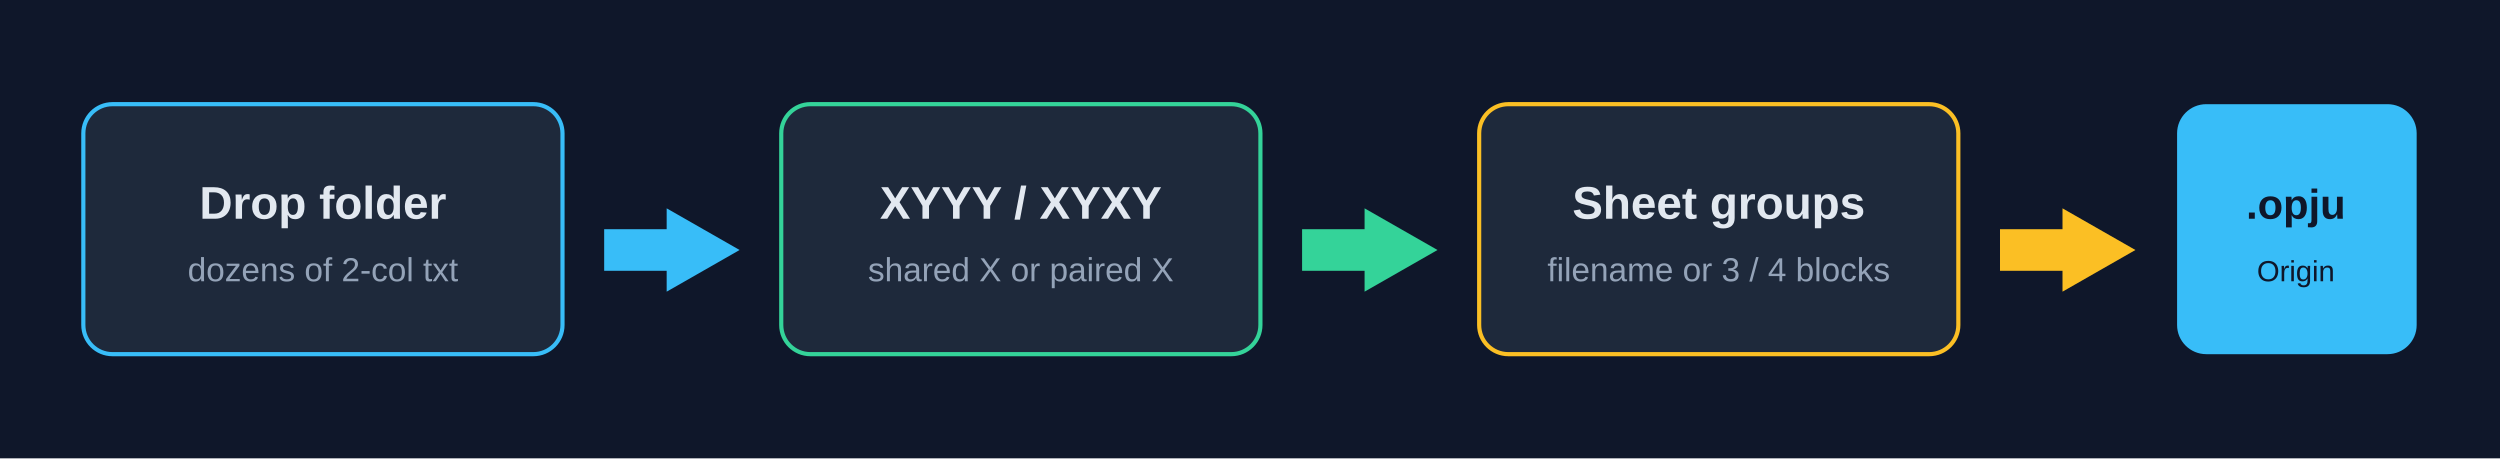
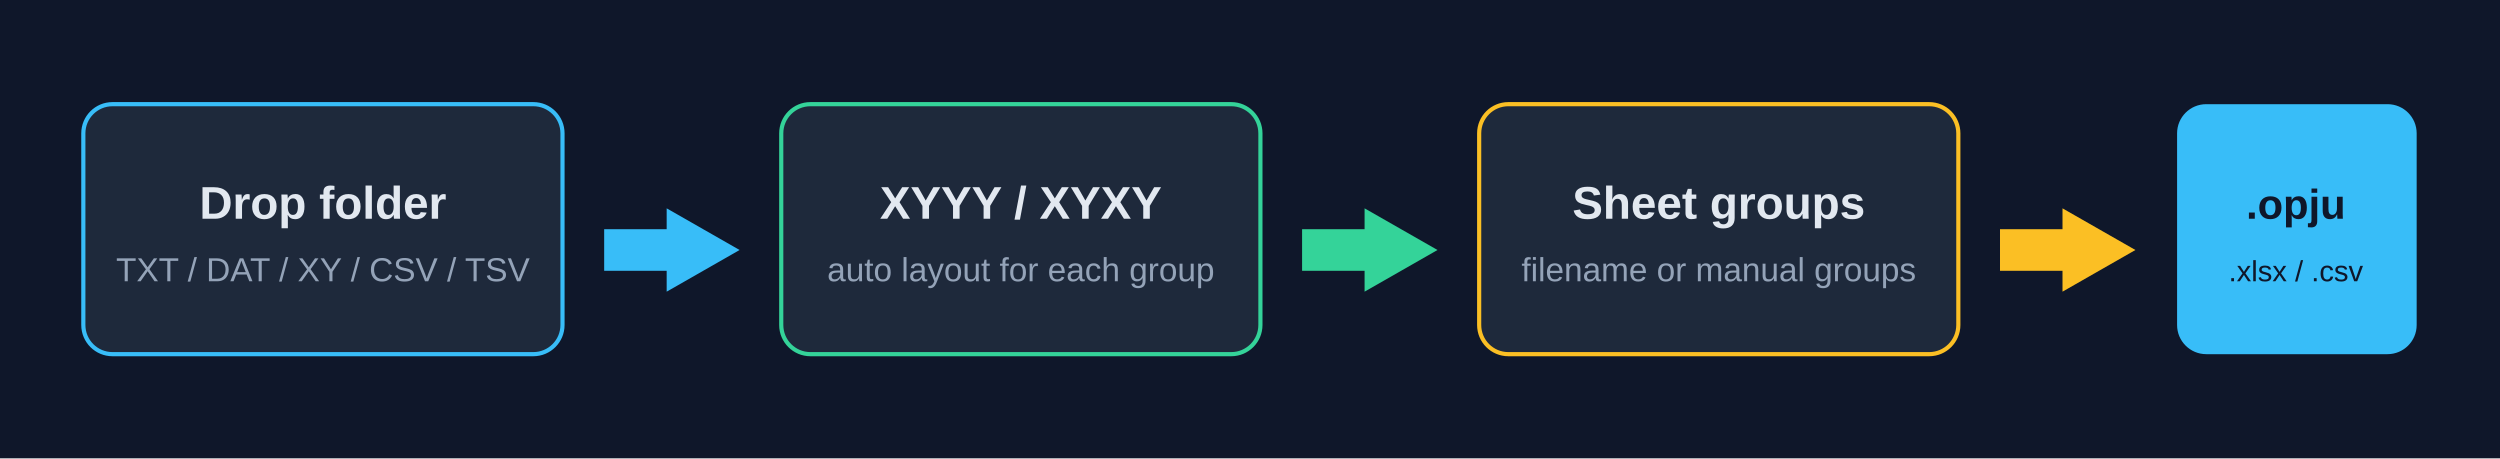
- <svg xmlns="http://www.w3.org/2000/svg" viewBox="0 0 1200 220" width="100%" role="img" aria-label="Drop txt files, auto-detect XYYY or XYXY, group sheets, save one Origin opju">
+ <svg xmlns="http://www.w3.org/2000/svg" viewBox="0 0 1200 220" width="100%" role="img" aria-label="Import two-column spectra, select XYYY or XYXY per group, export Origin or Excel and CSV">
  <rect width="1200" height="220" fill="#0f172a" />
  <g font-family="Segoe UI, Arial, sans-serif" fill="#e2e8f0">
    <rect x="40" y="50" width="230" height="120" rx="14" fill="#1e293b" stroke="#38bdf8" stroke-width="2" />
    <text x="155" y="105" text-anchor="middle" font-size="22" font-weight="700">Drop folder</text>
-     <text x="155" y="135" text-anchor="middle" font-size="16" fill="#94a3b8">dozens of 2-col txt</text>
+     <text x="155" y="135" text-anchor="middle" font-size="16" fill="#94a3b8">TXT / DAT / XY / CSV / TSV</text>
    <polygon points="290,110 320,110 320,100 355,120 320,140 320,130 290,130" fill="#38bdf8" />
    <rect x="375" y="50" width="230" height="120" rx="14" fill="#1e293b" stroke="#34d399" stroke-width="2" />
    <text x="490" y="105" text-anchor="middle" font-size="22" font-weight="700">XYYY / XYXY</text>
-     <text x="490" y="135" text-anchor="middle" font-size="16" fill="#94a3b8">shared X or paired X</text>
+     <text x="490" y="135" text-anchor="middle" font-size="16" fill="#94a3b8">auto layout for each group</text>
    <polygon points="625,110 655,110 655,100 690,120 655,140 655,130 625,130" fill="#34d399" />
    <rect x="710" y="50" width="230" height="120" rx="14" fill="#1e293b" stroke="#fbbf24" stroke-width="2" />
    <text x="825" y="105" text-anchor="middle" font-size="22" font-weight="700">Sheet groups</text>
-     <text x="825" y="135" text-anchor="middle" font-size="16" fill="#94a3b8">filename or 3 / 4 blocks</text>
+     <text x="825" y="135" text-anchor="middle" font-size="16" fill="#94a3b8">filename or manual groups</text>
    <polygon points="960,110 990,110 990,100 1025,120 990,140 990,130 960,130" fill="#fbbf24" />
    <rect x="1045" y="50" width="115" height="120" rx="14" fill="#38bdf8" />
    <text x="1102" y="105" text-anchor="middle" font-size="20" font-weight="700" fill="#0f172a">.opju</text>
-     <text x="1102" y="135" text-anchor="middle" font-size="14" fill="#0f172a">Origin</text>
+     <text x="1102" y="135" text-anchor="middle" font-size="14" fill="#0f172a">.xlsx / .csv</text>
  </g>
</svg>
